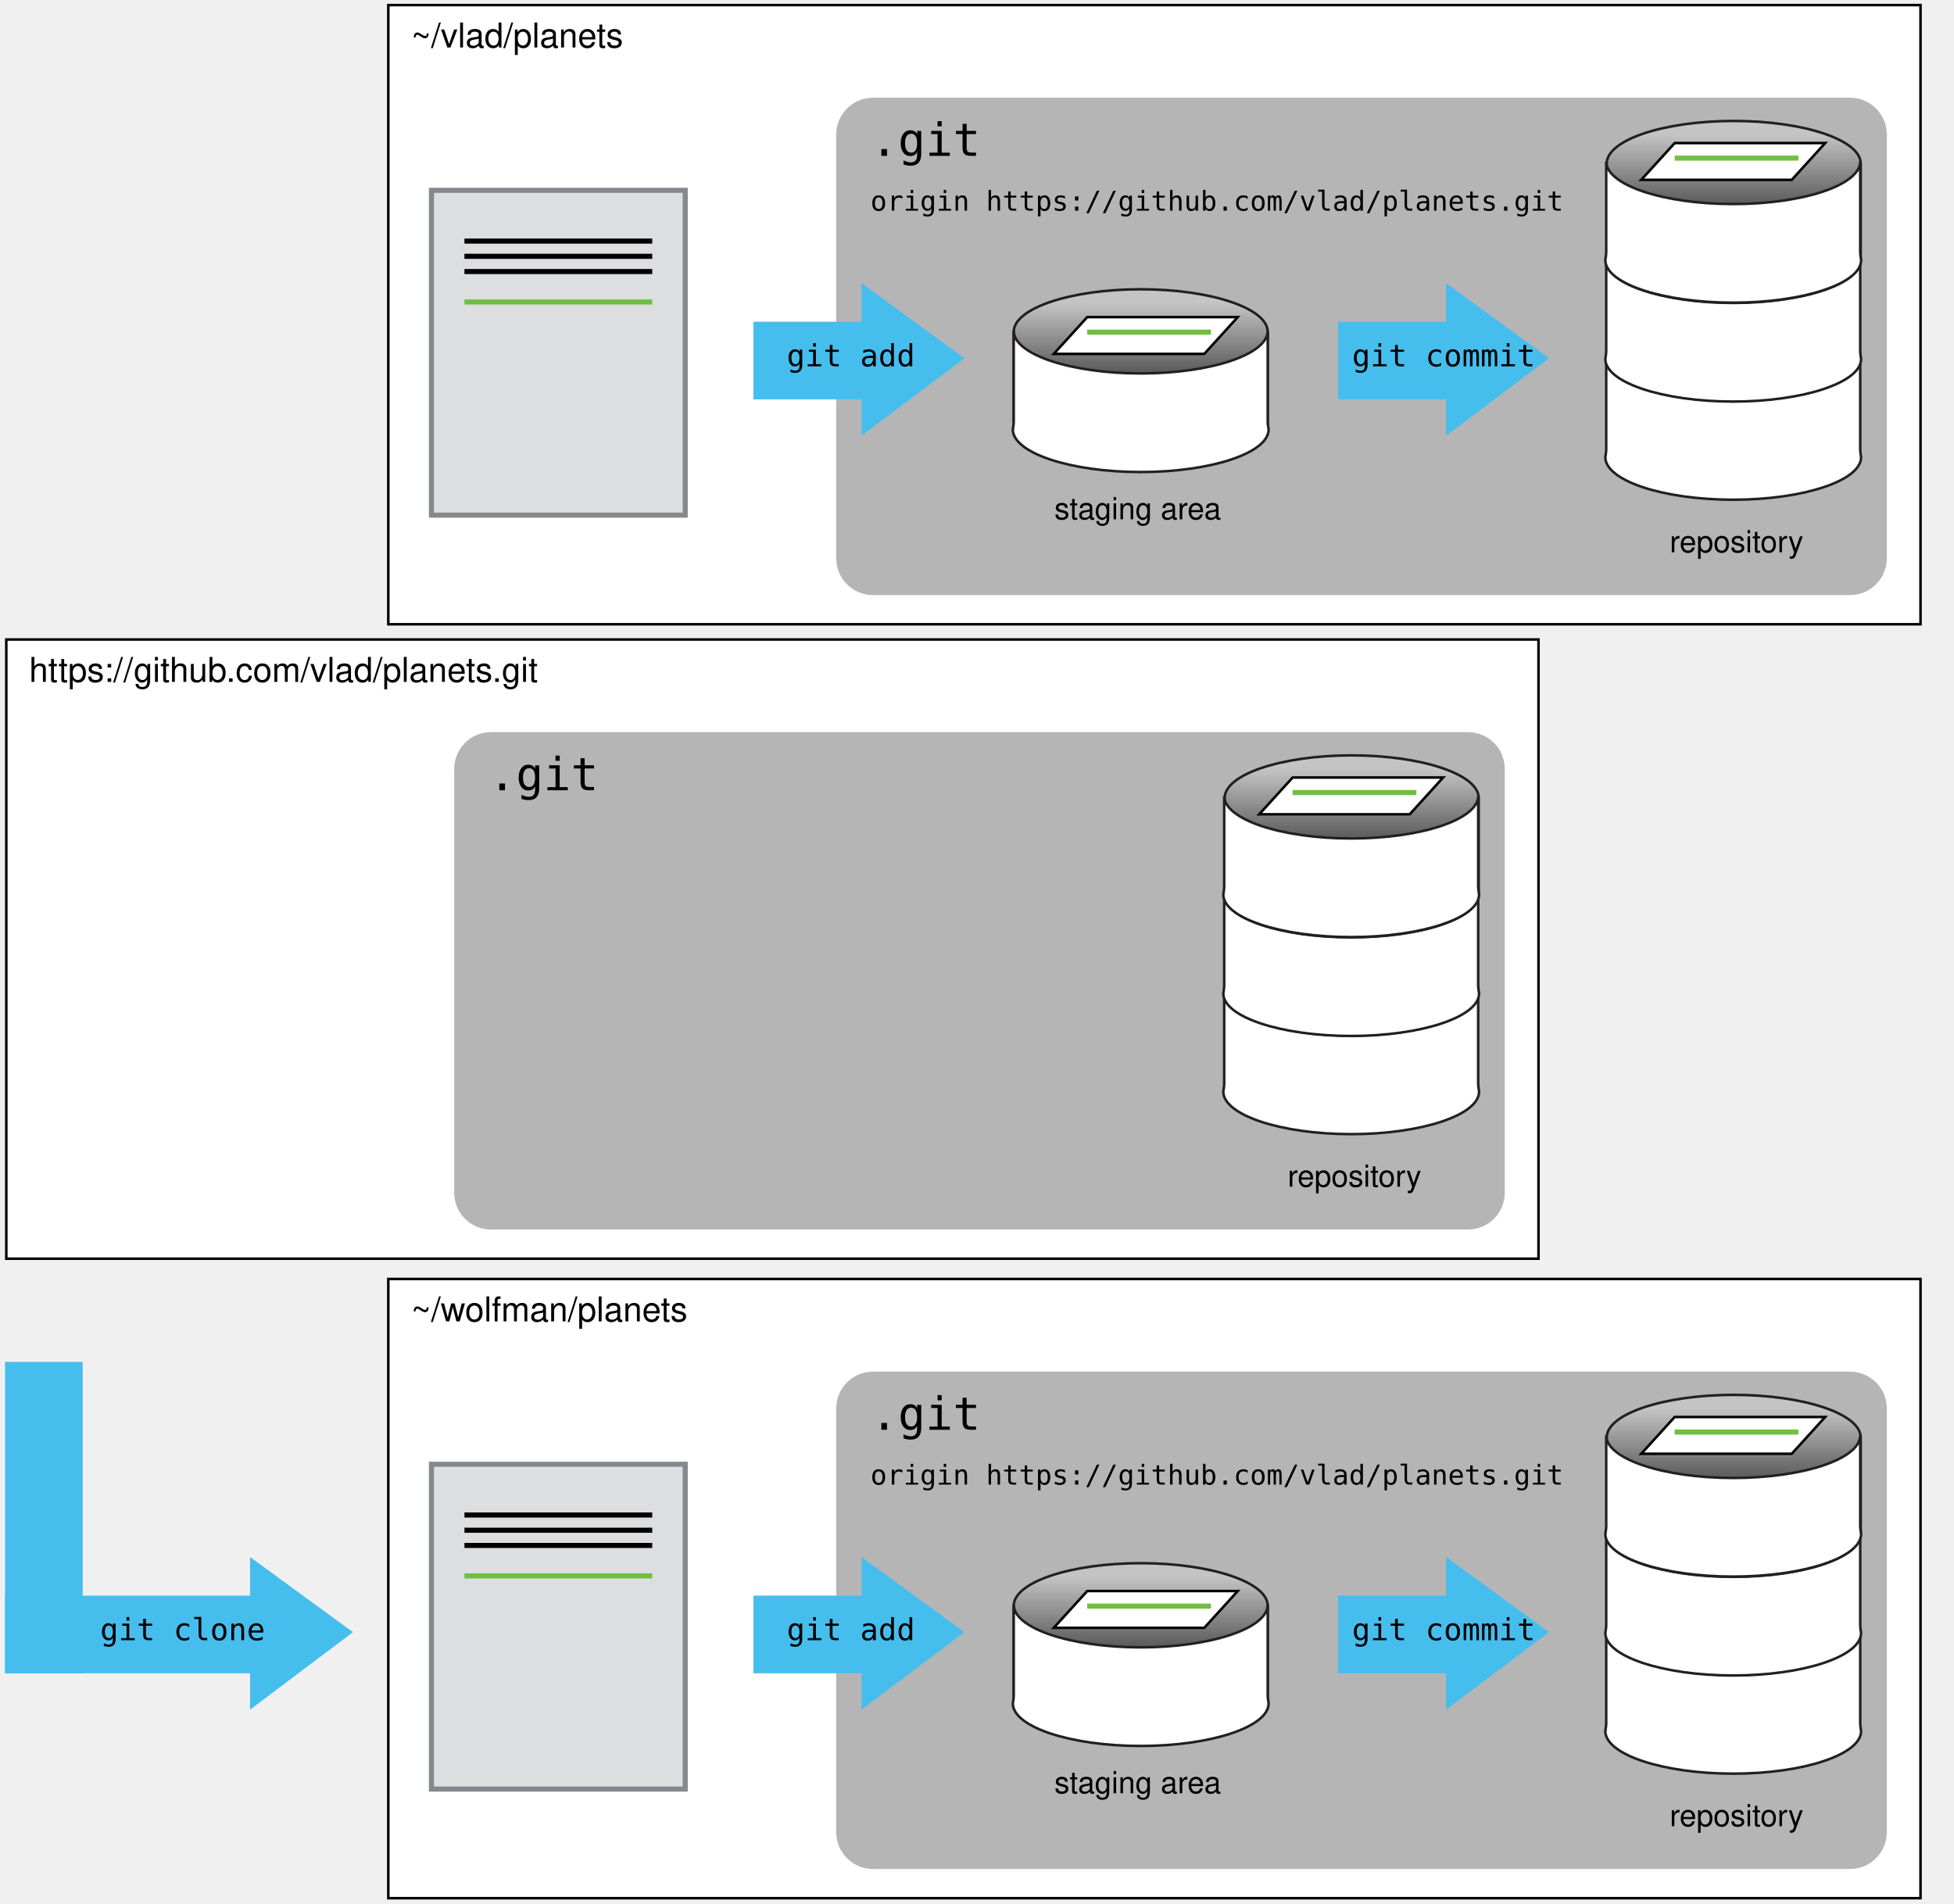
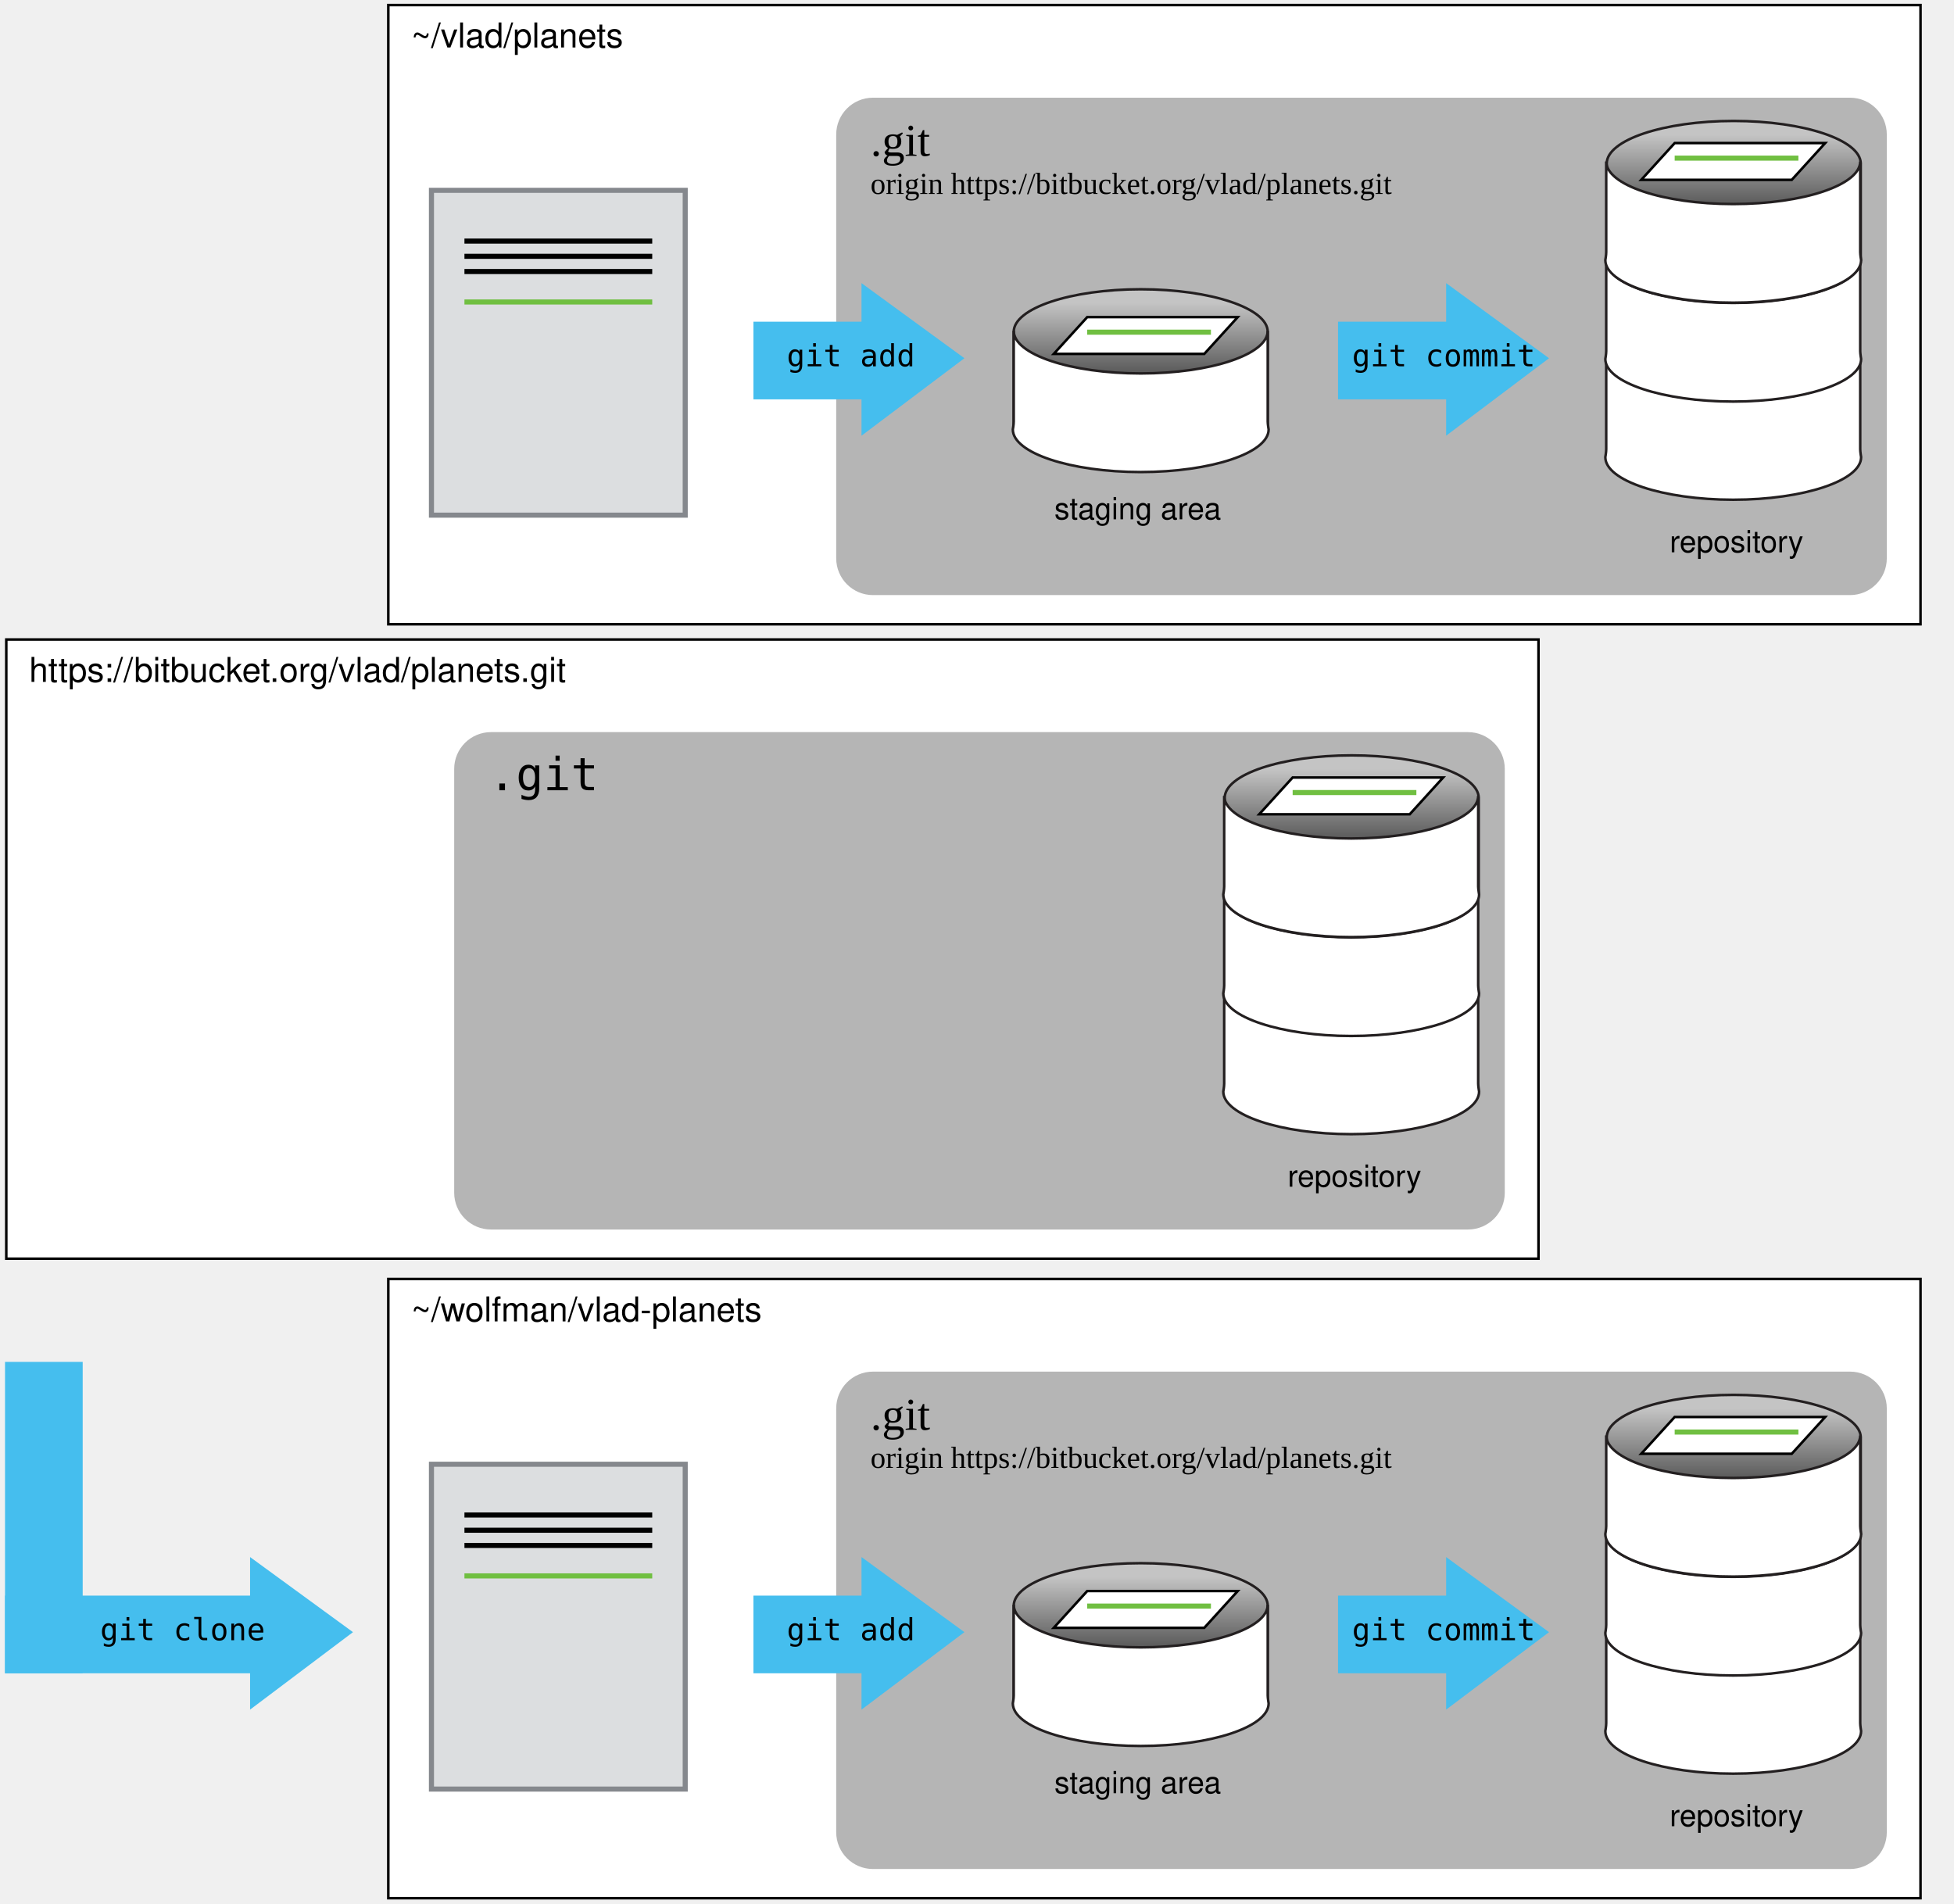
<svg xmlns="http://www.w3.org/2000/svg" xmlns:xlink="http://www.w3.org/1999/xlink" version="1.1" x="0px" y="0px" width="770" height="750" viewBox="0 0 770 750" enable-background="new 0 0 622 452" xml:space="preserve" id="svg4593">
  <defs id="defs4776">
    <linearGradient y2="363.473" x2="480.357" y1="334.872" x1="480.357" gradientUnits="userSpaceOnUse" id="SVGID_1_" gradientTransform="translate(279.4359,-47.97182)">
      <stop id="stop4613" style="stop-color:#C4C4C4" offset="0.098" />
      <stop id="stop4615" style="stop-color:#686868" offset="0.533" />
      <stop id="stop4617" style="stop-color:#000000" offset="1" />
    </linearGradient>
    <linearGradient xlink:href="#SVGID_3_" id="linearGradient5073" gradientUnits="userSpaceOnUse" x1="537.177" y1="57.66" x2="537.177" y2="112.913" />
    <linearGradient xlink:href="#SVGID_3_" id="linearGradient5457" gradientUnits="userSpaceOnUse" x1="537.177" y1="57.66" x2="537.177" y2="112.913" />
    <linearGradient xlink:href="#SVGID_2_" id="linearGradient10592" gradientUnits="userSpaceOnUse" x1="303.499" y1="123.986" x2="303.499" y2="179.235" />
    <linearGradient xlink:href="#SVGID_3_" id="linearGradient10594" gradientUnits="userSpaceOnUse" x1="537.177" y1="57.66" x2="537.177" y2="112.913" />
    <linearGradient xlink:href="#SVGID_2_" id="linearGradient10905" gradientUnits="userSpaceOnUse" x1="303.499" y1="123.986" x2="303.499" y2="179.235" />
+     <linearGradient xlink:href="#SVGID_2_" id="linearGradient3317" gradientUnits="userSpaceOnUse" x1="303.499" y1="123.986" x2="303.499" y2="179.235" />
+     <linearGradient xlink:href="#SVGID_3_" id="linearGradient3319" gradientUnits="userSpaceOnUse" x1="537.177" y1="57.66" x2="537.177" y2="112.913" />
  </defs>
  <text xml:space="preserve" style="font-style:normal;font-variant:normal;font-weight:normal;font-stretch:normal;font-size:12px;line-height:125%;font-family:Monospace;-inkscape-font-specification:Monospace;text-align:start;letter-spacing:0px;word-spacing:0px;writing-mode:lr-tb;text-anchor:start;fill:#000000;fill-opacity:1;stroke:none;stroke-width:1px;stroke-linecap:butt;stroke-linejoin:miter;stroke-opacity:1" x="720.692" y="35.841" id="text4930">
    <tspan id="tspan4932" x="720.692" y="35.841" />
  </text>
-   <g id="g10741" transform="translate(4.5000001e-7,-1)">
-     <g id="g10396">
-       <rect style="fill:#ffffff;stroke:#000000;stroke-miterlimit:10" id="rect4596" height="244" width="603.785" stroke-miterlimit="10" y="3" x="153.02" />
-       <g id="Layer_5" transform="translate(146.0202,-9)">
-         <g id="g4654">
-           <path stroke-miterlimit="10" d="m 598,63 c 0,-8.284 -6.716,-15 -15,-15 l -385,0 c -8.284,0 -15,6.716 -15,15 l 0,167 c 0,8.284 6.716,15 15,15 l 385,0 c 8.284,0 15,-6.716 15,-15 l 0,-167 z" id="path4656" style="fill:#b5b5b5;stroke:#ffffff;stroke-miterlimit:10" />
-           <rect x="197" y="59" width="425" height="70.269" id="rect4658" style="fill:none" />
-           <text transform="translate(197,71.4199)" id="text4660">
-             <tspan x="0" y="0" font-size="18" id="tspan4662" style="font-size:18px;font-family:Consolas">.git</tspan>
-             <tspan x="0" y="21.6" font-size="10.8" id="tspan4664" style="font-size:10.8px;font-family:Consolas">origin https://github.com/vlad/planets.git</tspan>
-           </text>
-         </g>
-         <rect x="16" y="19" width="195.585" height="24.449" id="rect4666" style="fill:none" />
-         <text transform="translate(16,28.707)" font-size="13.5" id="text4668" style="font-size:13.5px;font-family:Helvetica">~/vlad/planets</text>
-       </g>
-       <g id="Layer_1" transform="translate(146.0202,-9)">
-         <g id="g4721">
-           <rect x="24" y="85" width="100" height="128" id="rect4723" style="fill:#dcdee0" />
-           <rect x="24" y="85" width="100" height="128" id="rect4725" style="fill:none;stroke:#85888d;stroke-width:2" />
-           <line x1="37" y1="105" x2="111" y2="105" id="line4727" style="fill:none;stroke:#000000;stroke-width:2" />
-           <line x1="37" y1="111" x2="111" y2="111" id="line4729" style="fill:none;stroke:#000000;stroke-width:2" />
-           <line x1="37" y1="117" x2="111" y2="117" id="line4731" style="fill:none;stroke:#000000;stroke-width:2" />
-           <line x1="37" y1="129" x2="111" y2="129" id="line4733" style="fill:none;stroke:#70bf41;stroke-width:2" />
-         </g>
-       </g>
-       <rect style="fill:none" id="rect4742" height="14" width="52.743" y="137.069" x="310.02" />
-       <g id="g5114" transform="translate(146.0202,-9)">
-         <g id="g4736">
-           <rect x="150.871" y="136.768" width="45.956" height="30.604" id="rect4738" style="fill:#45beee" />
-           <polygon points="234.02,151.163 193.467,121.571 193.467,181.695 " id="polygon4740" style="fill:#45beee" />
-         </g>
-         <text y="154.35" x="164" font-size="12" id="text4744" style="font-size:12px;font-family:Consolas">git add</text>
-       </g>
-       <rect style="fill:none" id="rect4752" height="14" width="85.542" y="137.069" x="523" />
-       <g id="g5108" transform="translate(146.0202,-9)">
-         <g id="g4746">
-           <rect x="381.251" y="136.768" width="45.956" height="30.604" id="rect4748" style="fill:#45beee" />
-           <polygon points="464.399,151.163 423.847,121.571 423.847,181.695 " id="polygon4750" style="fill:#45beee" />
-         </g>
-         <text y="154.35" x="386.764" font-size="12" id="text4754" style="font-size:12px;font-family:Consolas">git commit</text>
-       </g>
-       <rect style="fill:none" id="rect4766" height="17" width="147" y="197" x="375.02" />
-       <g id="g5093" transform="translate(146.0202,-9)">
-         <g id="Layer_3">
-           <g id="g4671">
-             <linearGradient y2="179.235" x2="303.499" y1="123.986" x1="303.499" gradientUnits="userSpaceOnUse" id="SVGID_2_">
-               <stop id="stop4674" style="stop-color:#C4C4C4" offset="0.098" />
-               <stop id="stop4676" style="stop-color:#686868" offset="0.533" />
-               <stop id="stop4678" style="stop-color:#000000" offset="1" />
-             </linearGradient>
-             <path id="path4680" d="m 253.453,178.205 c 0,-9.264 22.404,-16.777 50.047,-16.777 27.643,0 50.045,7.514 50.045,16.777 l 0,1.029 c 0,0 0,-2.115 0,-3.117 0,-1.007 0,-35.745 0,-35.745 l 0,0.394 c 0,-9.27 -22.402,-16.78 -50.045,-16.78 -27.643,0 -50.047,7.51 -50.047,16.78 l 0,-0.394 c 0,0 0,34.519 0,35.733 0,1.205 0,3.129 0,3.129 l 0,-1.029 z" stroke-miterlimit="10" style="fill:url(#linearGradient10905);stroke:#231f20;stroke-miterlimit:10" />
-             <g id="g4682">
-               <path id="path4684" d="m 353.545,140.373 c 0,0 0,34.738 0,35.745 0,1.002 0.355,3.117 0.355,3.117 0,9.27 -22.758,16.779 -50.4,16.779 -27.642,0 -50.4,-7.51 -50.4,-16.779 0,0 0.354,-1.924 0.354,-3.129 0,-1.214 0,-35.733 0,-35.733 0,9.274 22.404,16.785 50.047,16.785 27.643,0 50.044,-7.511 50.044,-16.785 z" stroke-miterlimit="10" style="fill:#ffffff;stroke:#231f20;stroke-miterlimit:10" />
-             </g>
+   <rect style="fill:#ffffff;stroke:#000000;stroke-miterlimit:10" id="rect4596" height="244" width="603.785" stroke-miterlimit="10" y="2" x="153.02" />
+   <path stroke-miterlimit="10" d="m 744.02,53 c 0,-8.284 -6.716,-15 -15,-15 l -385,0 c -8.284,0 -15,6.716 -15,15 l 0,167 c 0,8.284 6.716,15 15,15 l 385,0 c 8.284,0 15,-6.716 15,-15 l 0,-167 z" id="path4656" style="fill:#b5b5b5;stroke:#ffffff;stroke-miterlimit:10" />
+   <rect x="343.02" y="49" width="425" height="70.269" id="rect4658" style="fill:none" />
+   <text id="text4660" x="343.02" y="61.42" style="line-height:125%">
+     <tspan id="tspan3408" x="343.02" y="61.42" style="font-size:18px">.git</tspan>
+     <tspan id="tspan3410" x="343.02" y="76.42">origin https://bitbucket.org/vlad/planets.git</tspan>
+   </text>
+   <rect style="fill:none" id="rect4666" height="24.449" width="195.585" y="9" x="162.02" />
+   <text style="font-size:13.5px;font-family:Helvetica" id="text4668" font-size="13.5" x="162.02" y="18.707">~/vlad/planets</text>
+   <g id="Layer_1" transform="translate(146.0202,-10)">
+     <g id="g4721">
+       <rect x="24" y="85" width="100" height="128" id="rect4723" style="fill:#dcdee0" />
+       <rect x="24" y="85" width="100" height="128" id="rect4725" style="fill:none;stroke:#85888d;stroke-width:2" />
+       <line x1="37" y1="105" x2="111" y2="105" id="line4727" style="fill:none;stroke:#000000;stroke-width:2" />
+       <line x1="37" y1="111" x2="111" y2="111" id="line4729" style="fill:none;stroke:#000000;stroke-width:2" />
+       <line x1="37" y1="117" x2="111" y2="117" id="line4731" style="fill:none;stroke:#000000;stroke-width:2" />
+       <line x1="37" y1="129" x2="111" y2="129" id="line4733" style="fill:none;stroke:#70bf41;stroke-width:2" />
+     </g>
+   </g>
+   <rect style="fill:none" id="rect4742" height="14" width="52.743" y="136.069" x="310.02" />
+   <g id="g5114" transform="translate(146.0202,-10)">
+     <g id="g4736">
+       <rect x="150.871" y="136.768" width="45.956" height="30.604" id="rect4738" style="fill:#45beee" />
+       <polygon points="193.467,121.571 193.467,181.695 234.02,151.163 " id="polygon4740" style="fill:#45beee" />
+     </g>
+     <text y="154.35" x="164" font-size="12" id="text4744" style="font-size:12px;font-family:Consolas">git add</text>
+   </g>
+   <rect style="fill:none" id="rect4752" height="14" width="85.542" y="136.069" x="523" />
+   <g id="g5108" transform="translate(146.0202,-10)">
+     <g id="g4746">
+       <rect x="381.251" y="136.768" width="45.956" height="30.604" id="rect4748" style="fill:#45beee" />
+       <polygon points="423.847,121.571 423.847,181.695 464.399,151.163 " id="polygon4750" style="fill:#45beee" />
+     </g>
+     <text y="154.35" x="386.764" font-size="12" id="text4754" style="font-size:12px;font-family:Consolas">git commit</text>
+   </g>
+   <rect style="fill:none" id="rect4766" height="17" width="147" y="196" x="375.02" />
+   <g id="g5093" transform="translate(146.0202,-10)">
+     <g id="Layer_3">
+       <g id="g4671">
+         <linearGradient y2="179.235" x2="303.499" y1="123.986" x1="303.499" gradientUnits="userSpaceOnUse" id="SVGID_2_">
+           <stop id="stop4674" style="stop-color:#C4C4C4" offset="0.098" />
+           <stop id="stop4676" style="stop-color:#686868" offset="0.533" />
+           <stop id="stop4678" style="stop-color:#000000" offset="1" />
+         </linearGradient>
+         <path id="path4680" d="m 253.453,178.205 c 0,-9.264 22.404,-16.777 50.047,-16.777 27.643,0 50.045,7.514 50.045,16.777 l 0,1.029 c 0,0 0,-2.115 0,-3.117 0,-1.007 0,-35.745 0,-35.745 l 0,0.394 c 0,-9.27 -22.402,-16.78 -50.045,-16.78 -27.643,0 -50.047,7.51 -50.047,16.78 l 0,-0.394 c 0,0 0,34.519 0,35.733 0,1.205 0,3.129 0,3.129 l 0,-1.029 z" stroke-miterlimit="10" style="fill:url(#linearGradient3317);stroke:#231f20;stroke-miterlimit:10" />
+         <g id="g4682">
+           <path id="path4684" d="m 353.545,140.373 c 0,0 0,34.738 0,35.745 0,1.002 0.355,3.117 0.355,3.117 0,9.27 -22.758,16.779 -50.4,16.779 -27.642,0 -50.4,-7.51 -50.4,-16.779 0,0 0.354,-1.924 0.354,-3.129 0,-1.214 0,-35.733 0,-35.733 0,9.274 22.404,16.785 50.047,16.785 27.643,0 50.044,-7.511 50.044,-16.785 z" stroke-miterlimit="10" style="fill:#ffffff;stroke:#231f20;stroke-miterlimit:10" />
+         </g>
+       </g>
+       <g id="g4686">
+         <polygon id="polygon4688" points="341.719,134.965 282.411,134.965 269.235,149.459 328.542,149.459 " stroke-miterlimit="10" style="fill:#ffffff;stroke:#000000;stroke-miterlimit:10" />
+         <line id="line4690" y2="140.894" x2="331.165" y1="140.894" x1="282.411" style="fill:none;stroke:#70bf41;stroke-width:2" />
+       </g>
+     </g>
+     <text y="214.628" x="269.477" font-size="12" id="text4768" style="font-size:12px;font-family:Helvetica">staging area</text>
+   </g>
+   <rect style="fill:none" id="rect4770" height="17" width="147" y="209" x="610.805" />
+   <g id="g5075" transform="translate(146.0202,-10)">
+     <g id="Layer_4">
+       <linearGradient y2="112.913" x2="537.177" y1="57.66" x1="537.177" gradientUnits="userSpaceOnUse" id="SVGID_3_">
+         <stop id="stop4694" style="stop-color:#C4C4C4" offset="0.098" />
+         <stop id="stop4696" style="stop-color:#686868" offset="0.533" />
+         <stop id="stop4698" style="stop-color:#000000" offset="1" />
+       </linearGradient>
+       <path id="path4700" d="m 487.13,111.882 c 0,-9.268 22.407,-16.781 50.047,-16.781 27.641,0 50.047,7.513 50.047,16.781 l 0,1.03 c 0,0 0,-2.118 0,-3.121 0,-1.003 0,-35.739 0,-35.739 l 0,0.388 c 0,-9.268 -22.406,-16.781 -50.047,-16.781 -27.64,0 -50.047,7.513 -50.047,16.781 l 0,-0.388 c 0,0 0,34.519 0,35.728 0,1.209 0,3.132 0,3.132 l 0,-1.03 z" stroke-miterlimit="10" style="fill:url(#linearGradient3319);stroke:#231f20;stroke-miterlimit:10" />
+       <g id="g4702">
+         <path id="path4704" d="m 587.021,151.283 c 0,0 0,34.738 0,35.74 0,1.002 0.354,3.121 0.354,3.121 0,9.268 -22.76,16.779 -50.4,16.779 -27.64,0 -50.399,-7.512 -50.399,-16.779 0,0 0.353,-1.924 0.353,-3.133 0,-1.209 0,-35.729 0,-35.729 0,9.268 22.407,16.781 50.047,16.781 27.638,0.001 50.045,-7.512 50.045,-16.78 z" stroke-miterlimit="10" style="fill:#ffffff;stroke:#231f20;stroke-miterlimit:10" />
+       </g>
+       <g id="g4706">
+         <path id="path4708" d="m 587.021,112.601 c 0,0 0,34.736 0,35.739 0,1.002 0.354,3.121 0.354,3.121 0,9.268 -22.76,16.779 -50.4,16.779 -27.64,0 -50.399,-7.512 -50.399,-16.779 0,0 0.353,-1.923 0.353,-3.132 0,-1.209 0,-35.728 0,-35.728 0,9.268 22.407,16.78 50.047,16.78 27.638,0 50.045,-7.512 50.045,-16.78 z" stroke-miterlimit="10" style="fill:#ffffff;stroke:#231f20;stroke-miterlimit:10" />
+       </g>
+       <g id="g4710">
+         <path id="path4712" d="m 587.021,73.628 c 0,0 0,34.737 0,35.739 0,1.002 0.354,3.12 0.354,3.12 0,9.269 -22.76,16.781 -50.4,16.781 -27.64,0 -50.399,-7.513 -50.399,-16.781 0,0 0.353,-1.922 0.353,-3.131 0,-1.209 0,-35.728 0,-35.728 0,9.268 22.407,16.78 50.047,16.78 27.638,0.001 50.045,-7.512 50.045,-16.78 z" stroke-miterlimit="10" style="fill:#ffffff;stroke:#231f20;stroke-miterlimit:10" />
+       </g>
+       <g id="g4714">
+         <polygon id="polygon4716" points="573.216,66.381 513.908,66.381 500.732,80.875 560.039,80.875 " stroke-miterlimit="10" style="fill:#ffffff;stroke:#000000;stroke-miterlimit:10" />
+         <line id="line4718" y2="72.311" x2="562.662" y1="72.311" x1="513.908" style="fill:none;stroke:#70bf41;stroke-width:2" />
+       </g>
+     </g>
+     <text y="227.628" x="511.941" font-size="12" id="text4772" style="font-size:12px;font-family:Helvetica">repository</text>
+   </g>
+   <rect x="610.805" y="209" width="147" height="17" id="rect4977" style="fill:none" />
+   <g id="g5196" transform="translate(-4.52023,-10)">
+     <rect style="fill:#ffffff;stroke:#000000;stroke-miterlimit:10" id="rect4811" height="244" width="603.785" stroke-miterlimit="10" y="262" x="7" />
+     <path style="fill:#b5b5b5;stroke:#ffffff;stroke-miterlimit:10" stroke-miterlimit="10" d="m 598,313 c 0,-8.284 -6.716,-15 -15,-15 l -385,0 c -8.284,0 -15,6.716 -15,15 l 0,167 c 0,8.284 6.716,15 15,15 l 385,0 c 8.284,0 15,-6.716 15,-15 l 0,-167 z" id="path4817" />
+     <rect style="fill:none" x="197" y="309" width="425" height="70.269" id="rect4819" />
+     <text y="321.42" x="197" id="text4821">
+       <tspan style="font-size:18px;font-family:Consolas" x="197" y="321.42" font-size="18" id="tspan4823">.git</tspan>
+       <tspan style="font-size:10.8px;font-family:Consolas" x="197" y="343.02" font-size="10.8" id="tspan4825" />
+     </text>
+     <rect id="rect4827" height="24.449" width="195.585" y="269" x="16" style="fill:none" />
+     <text y="278.707" x="16" id="text4829" font-size="13.5" style="font-size:13.5px;font-family:Helvetica">https://bitbucket.org/vlad/planets.git</text>
+     <g transform="translate(0,250)" id="g5055">
+       <g id="g5023">
+         <linearGradient y2="112.913" x2="537.177" y1="57.66" x1="537.177" gradientUnits="userSpaceOnUse" id="linearGradient5025">
+           <stop id="stop5027" style="stop-color:#C4C4C4" offset="0.098" />
+           <stop id="stop5029" style="stop-color:#686868" offset="0.533" />
+           <stop id="stop5031" style="stop-color:#000000" offset="1" />
+         </linearGradient>
+         <path style="fill:url(#linearGradient5073);stroke:#231f20;stroke-miterlimit:10" id="path5033" d="m 487.13,111.882 c 0,-9.268 22.407,-16.781 50.047,-16.781 27.641,0 50.047,7.513 50.047,16.781 l 0,1.03 c 0,0 0,-2.118 0,-3.121 0,-1.003 0,-35.739 0,-35.739 l 0,0.388 c 0,-9.268 -22.406,-16.781 -50.047,-16.781 -27.64,0 -50.047,7.513 -50.047,16.781 l 0,-0.388 c 0,0 0,34.519 0,35.728 0,1.209 0,3.132 0,3.132 l 0,-1.03 z" stroke-miterlimit="10" />
+         <g id="g5035">
+           <path style="fill:#ffffff;stroke:#231f20;stroke-miterlimit:10" id="path5037" d="m 587.021,151.283 c 0,0 0,34.738 0,35.74 0,1.002 0.354,3.121 0.354,3.121 0,9.268 -22.76,16.779 -50.4,16.779 -27.64,0 -50.399,-7.512 -50.399,-16.779 0,0 0.353,-1.924 0.353,-3.133 0,-1.209 0,-35.729 0,-35.729 0,9.268 22.407,16.781 50.047,16.781 27.638,0.001 50.045,-7.512 50.045,-16.78 z" stroke-miterlimit="10" />
+         </g>
+         <g id="g5039">
+           <path style="fill:#ffffff;stroke:#231f20;stroke-miterlimit:10" id="path5041" d="m 587.021,112.601 c 0,0 0,34.736 0,35.739 0,1.002 0.354,3.121 0.354,3.121 0,9.268 -22.76,16.779 -50.4,16.779 -27.64,0 -50.399,-7.512 -50.399,-16.779 0,0 0.353,-1.923 0.353,-3.132 0,-1.209 0,-35.728 0,-35.728 0,9.268 22.407,16.78 50.047,16.78 27.638,0 50.045,-7.512 50.045,-16.78 z" stroke-miterlimit="10" />
+         </g>
+         <g id="g5043">
+           <path style="fill:#ffffff;stroke:#231f20;stroke-miterlimit:10" id="path5045" d="m 587.021,73.628 c 0,0 0,34.737 0,35.739 0,1.002 0.354,3.12 0.354,3.12 0,9.269 -22.76,16.781 -50.4,16.781 -27.64,0 -50.399,-7.513 -50.399,-16.781 0,0 0.353,-1.922 0.353,-3.131 0,-1.209 0,-35.728 0,-35.728 0,9.268 22.407,16.78 50.047,16.78 27.638,0.001 50.045,-7.512 50.045,-16.78 z" stroke-miterlimit="10" />
+         </g>
+         <g id="g5047">
+           <polygon style="fill:#ffffff;stroke:#000000;stroke-miterlimit:10" id="polygon5049" points="560.039,80.875 573.216,66.381 513.908,66.381 500.732,80.875 " stroke-miterlimit="10" />
+           <line style="fill:none;stroke:#70bf41;stroke-width:2" id="line5051" y2="72.311" x2="562.662" y1="72.311" x1="513.908" />
+         </g>
+       </g>
+       <text y="227.628" x="511.941" font-size="12" id="text5053" style="font-size:12px;font-family:Helvetica">repository</text>
+     </g>
+     <rect x="200.719" y="272.824" transform="matrix(0.9804651,0.196693,-0.196693,0.9804651,0,0)" width="165.548" height="14" id="rect4762" style="fill:none" />
+   </g>
+   <g id="g10670" transform="translate(4.5000001e-7,-1)">
+     <g id="g10664">
+       <rect transform="matrix(0,1,-1,0,0,0)" x="537.661" y="-32.584" width="122.711" height="30.604" id="rect5294" style="fill:#45beee" />
+       <rect style="fill:#45beee" id="rect5124" height="30.604" width="99.924" y="629.768" x="1.98" />
+       <polygon style="fill:#45beee" id="polygon5126" points="423.847,181.695 464.399,151.163 423.847,121.571 " transform="translate(-325.3029,493)" />
+       <text y="647.35" x="39.461" font-size="12" id="text5128" style="font-size:12px;font-family:Consolas">git clone</text>
+     </g>
+     <rect style="fill:#ffffff;stroke:#000000;stroke-miterlimit:10" id="rect10464" height="244" width="603.785" stroke-miterlimit="10" y="505" x="153.02" />
+     <g id="g10466" transform="translate(146.0202,493)">
+       <g id="g10468">
+         <path stroke-miterlimit="10" d="m 598,63 c 0,-8.284 -6.716,-15 -15,-15 l -385,0 c -8.284,0 -15,6.716 -15,15 l 0,167 c 0,8.284 6.716,15 15,15 l 385,0 c 8.284,0 15,-6.716 15,-15 l 0,-167 z" id="path10470" style="fill:#b5b5b5;stroke:#ffffff;stroke-miterlimit:10" />
+         <rect x="197" y="59" width="425" height="70.269" id="rect10472" style="fill:none" />
+         <text transform="translate(197,71.4199)" id="text10474" style="line-height:125%">
+           <tspan id="tspan3404" x="0" y="0" style="font-size:18px">.git</tspan>
+           <tspan id="tspan3406" x="0" y="15">origin https://bitbucket.org/vlad/planets.git</tspan>
+         </text>
+       </g>
+       <rect x="16" y="19" width="195.585" height="24.449" id="rect10480" style="fill:none" />
+       <text transform="translate(16,28.707)" font-size="13.5" id="text10482" style="font-size:13.5px;font-family:Helvetica">~/wolfman/vlad-planets</text>
+     </g>
+     <g id="g10484" transform="translate(146.0202,493)">
+       <g id="g10486">
+         <rect x="24" y="85" width="100" height="128" id="rect10488" style="fill:#dcdee0" />
+         <rect x="24" y="85" width="100" height="128" id="rect10490" style="fill:none;stroke:#85888d;stroke-width:2" />
+         <line x1="37" y1="105" x2="111" y2="105" id="line10492" style="fill:none;stroke:#000000;stroke-width:2" />
+         <line x1="37" y1="111" x2="111" y2="111" id="line10494" style="fill:none;stroke:#000000;stroke-width:2" />
+         <line x1="37" y1="117" x2="111" y2="117" id="line10496" style="fill:none;stroke:#000000;stroke-width:2" />
+         <line x1="37" y1="129" x2="111" y2="129" id="line10498" style="fill:none;stroke:#70bf41;stroke-width:2" />
+       </g>
+     </g>
+     <rect style="fill:none" id="rect10500" height="14" width="52.743" y="639.069" x="310.02" />
+     <g id="g10502" transform="translate(146.0202,493)">
+       <g id="g10504">
+         <rect x="150.871" y="136.768" width="45.956" height="30.604" id="rect10506" style="fill:#45beee" />
+         <polygon points="234.02,151.163 193.467,121.571 193.467,181.695 " id="polygon10508" style="fill:#45beee" />
+       </g>
+       <text y="154.35" x="164" font-size="12" id="text10510" style="font-size:12px;font-family:Consolas">git add</text>
+     </g>
+     <rect style="fill:none" id="rect10512" height="14" width="85.542" y="639.069" x="523" />
+     <g id="g10514" transform="translate(146.0202,493)">
+       <g id="g10516">
+         <rect x="381.251" y="136.768" width="45.956" height="30.604" id="rect10518" style="fill:#45beee" />
+         <polygon points="464.399,151.163 423.847,121.571 423.847,181.695 " id="polygon10520" style="fill:#45beee" />
+       </g>
+       <text y="154.35" x="386.764" font-size="12" id="text10522" style="font-size:12px;font-family:Consolas">git commit</text>
+     </g>
+     <rect style="fill:none" id="rect10524" height="17" width="147" y="699" x="375.02" />
+     <g id="g10526" transform="translate(146.0202,493)">
+       <g id="g10528">
+         <g id="g10530">
+           <linearGradient y2="179.235" x2="303.499" y1="123.986" x1="303.499" gradientUnits="userSpaceOnUse" id="linearGradient10532">
+             <stop id="stop10534" style="stop-color:#C4C4C4" offset="0.098" />
+             <stop id="stop10536" style="stop-color:#686868" offset="0.533" />
+             <stop id="stop10538" style="stop-color:#000000" offset="1" />
+           </linearGradient>
+           <path id="path10540" d="m 253.453,178.205 c 0,-9.264 22.404,-16.777 50.047,-16.777 27.643,0 50.045,7.514 50.045,16.777 l 0,1.029 c 0,0 0,-2.115 0,-3.117 0,-1.007 0,-35.745 0,-35.745 l 0,0.394 c 0,-9.27 -22.402,-16.78 -50.045,-16.78 -27.643,0 -50.047,7.51 -50.047,16.78 l 0,-0.394 c 0,0 0,34.519 0,35.733 0,1.205 0,3.129 0,3.129 l 0,-1.029 z" stroke-miterlimit="10" style="fill:url(#linearGradient10592);stroke:#231f20;stroke-miterlimit:10" />
+           <g id="g10542">
+             <path id="path10544" d="m 353.545,140.373 c 0,0 0,34.738 0,35.745 0,1.002 0.355,3.117 0.355,3.117 0,9.27 -22.758,16.779 -50.4,16.779 -27.642,0 -50.4,-7.51 -50.4,-16.779 0,0 0.354,-1.924 0.354,-3.129 0,-1.214 0,-35.733 0,-35.733 0,9.274 22.404,16.785 50.047,16.785 27.643,0 50.044,-7.511 50.044,-16.785 z" stroke-miterlimit="10" style="fill:#ffffff;stroke:#231f20;stroke-miterlimit:10" />
          </g>
-           <g id="g4686">
-             <polygon id="polygon4688" points="341.719,134.965 282.411,134.965 269.235,149.459 328.542,149.459 " stroke-miterlimit="10" style="fill:#ffffff;stroke:#000000;stroke-miterlimit:10" />
-             <line id="line4690" y2="140.894" x2="331.165" y1="140.894" x1="282.411" style="fill:none;stroke:#70bf41;stroke-width:2" />
-           </g>
-         </g>
-         <text y="214.628" x="269.477" font-size="12" id="text4768" style="font-size:12px;font-family:Helvetica">staging area</text>
-       </g>
-       <rect style="fill:none" id="rect4770" height="17" width="147" y="210" x="610.805" />
-       <g id="g5075" transform="translate(146.0202,-9)">
-         <g id="Layer_4">
-           <linearGradient y2="112.913" x2="537.177" y1="57.66" x1="537.177" gradientUnits="userSpaceOnUse" id="SVGID_3_">
-             <stop id="stop4694" style="stop-color:#C4C4C4" offset="0.098" />
-             <stop id="stop4696" style="stop-color:#686868" offset="0.533" />
-             <stop id="stop4698" style="stop-color:#000000" offset="1" />
-           </linearGradient>
-           <path id="path4700" d="m 487.13,111.882 c 0,-9.268 22.407,-16.781 50.047,-16.781 27.641,0 50.047,7.513 50.047,16.781 l 0,1.03 c 0,0 0,-2.118 0,-3.121 0,-1.003 0,-35.739 0,-35.739 l 0,0.388 c 0,-9.268 -22.406,-16.781 -50.047,-16.781 -27.64,0 -50.047,7.513 -50.047,16.781 l 0,-0.388 c 0,0 0,34.519 0,35.728 0,1.209 0,3.132 0,3.132 l 0,-1.03 z" stroke-miterlimit="10" style="fill:url(#linearGradient5457);stroke:#231f20;stroke-miterlimit:10" />
-           <g id="g4702">
-             <path id="path4704" d="m 587.021,151.283 c 0,0 0,34.738 0,35.74 0,1.002 0.354,3.121 0.354,3.121 0,9.268 -22.76,16.779 -50.4,16.779 -27.64,0 -50.399,-7.512 -50.399,-16.779 0,0 0.353,-1.924 0.353,-3.133 0,-1.209 0,-35.729 0,-35.729 0,9.268 22.407,16.781 50.047,16.781 27.638,0.001 50.045,-7.512 50.045,-16.78 z" stroke-miterlimit="10" style="fill:#ffffff;stroke:#231f20;stroke-miterlimit:10" />
-           </g>
-           <g id="g4706">
-             <path id="path4708" d="m 587.021,112.601 c 0,0 0,34.736 0,35.739 0,1.002 0.354,3.121 0.354,3.121 0,9.268 -22.76,16.779 -50.4,16.779 -27.64,0 -50.399,-7.512 -50.399,-16.779 0,0 0.353,-1.923 0.353,-3.132 0,-1.209 0,-35.728 0,-35.728 0,9.268 22.407,16.78 50.047,16.78 27.638,0 50.045,-7.512 50.045,-16.78 z" stroke-miterlimit="10" style="fill:#ffffff;stroke:#231f20;stroke-miterlimit:10" />
-           </g>
-           <g id="g4710">
-             <path id="path4712" d="m 587.021,73.628 c 0,0 0,34.737 0,35.739 0,1.002 0.354,3.12 0.354,3.12 0,9.269 -22.76,16.781 -50.4,16.781 -27.64,0 -50.399,-7.513 -50.399,-16.781 0,0 0.353,-1.922 0.353,-3.131 0,-1.209 0,-35.728 0,-35.728 0,9.268 22.407,16.78 50.047,16.78 27.638,0.001 50.045,-7.512 50.045,-16.78 z" stroke-miterlimit="10" style="fill:#ffffff;stroke:#231f20;stroke-miterlimit:10" />
-           </g>
-           <g id="g4714">
-             <polygon id="polygon4716" points="573.216,66.381 513.908,66.381 500.732,80.875 560.039,80.875 " stroke-miterlimit="10" style="fill:#ffffff;stroke:#000000;stroke-miterlimit:10" />
-             <line id="line4718" y2="72.311" x2="562.662" y1="72.311" x1="513.908" style="fill:none;stroke:#70bf41;stroke-width:2" />
-           </g>
-         </g>
-         <text y="227.628" x="511.941" font-size="12" id="text4772" style="font-size:12px;font-family:Helvetica">repository</text>
-       </g>
-       <rect x="610.805" y="210" width="147" height="17" id="rect4977" style="fill:none" />
-     </g>
-     <g transform="translate(-4.520231,-9)" id="g5196">
-       <rect x="7" y="262" stroke-miterlimit="10" width="603.785" height="244" id="rect4811" style="fill:#ffffff;stroke:#000000;stroke-miterlimit:10" />
-       <path id="path4817" d="m 598,313 c 0,-8.284 -6.716,-15 -15,-15 l -385,0 c -8.284,0 -15,6.716 -15,15 l 0,167 c 0,8.284 6.716,15 15,15 l 385,0 c 8.284,0 15,-6.716 15,-15 l 0,-167 z" stroke-miterlimit="10" style="fill:#b5b5b5;stroke:#ffffff;stroke-miterlimit:10" />
-       <rect id="rect4819" height="70.269" width="425" y="309" x="197" style="fill:none" />
-       <text id="text4821" x="197" y="321.42">
-         <tspan id="tspan4823" font-size="18" y="321.42" x="197" style="font-size:18px;font-family:Consolas">.git</tspan>
-         <tspan id="tspan4825" font-size="10.8" y="343.02" x="197" style="font-size:10.8px;font-family:Consolas" />
-       </text>
-       <rect style="fill:none" x="16" y="269" width="195.585" height="24.449" id="rect4827" />
-       <text style="font-size:13.5px;font-family:Helvetica" font-size="13.5" id="text4829" x="16" y="278.707">https://github.com/vlad/planets.git</text>
-       <g id="g5055" transform="translate(0,250)">
-         <g id="g5023">
-           <linearGradient id="linearGradient5025" gradientUnits="userSpaceOnUse" x1="537.177" y1="57.66" x2="537.177" y2="112.913">
-             <stop offset="0.098" style="stop-color:#C4C4C4" id="stop5027" />
-             <stop offset="0.533" style="stop-color:#686868" id="stop5029" />
-             <stop offset="1" style="stop-color:#000000" id="stop5031" />
-           </linearGradient>
-           <path stroke-miterlimit="10" d="m 487.13,111.882 c 0,-9.268 22.407,-16.781 50.047,-16.781 27.641,0 50.047,7.513 50.047,16.781 l 0,1.03 c 0,0 0,-2.118 0,-3.121 0,-1.003 0,-35.739 0,-35.739 l 0,0.388 c 0,-9.268 -22.406,-16.781 -50.047,-16.781 -27.64,0 -50.047,7.513 -50.047,16.781 l 0,-0.388 c 0,0 0,34.519 0,35.728 0,1.209 0,3.132 0,3.132 l 0,-1.03 z" id="path5033" style="fill:url(#linearGradient5073);stroke:#231f20;stroke-miterlimit:10" />
-           <g id="g5035">
-             <path stroke-miterlimit="10" d="m 587.021,151.283 c 0,0 0,34.738 0,35.74 0,1.002 0.354,3.121 0.354,3.121 0,9.268 -22.76,16.779 -50.4,16.779 -27.64,0 -50.399,-7.512 -50.399,-16.779 0,0 0.353,-1.924 0.353,-3.133 0,-1.209 0,-35.729 0,-35.729 0,9.268 22.407,16.781 50.047,16.781 27.638,0.001 50.045,-7.512 50.045,-16.78 z" id="path5037" style="fill:#ffffff;stroke:#231f20;stroke-miterlimit:10" />
-           </g>
-           <g id="g5039">
-             <path stroke-miterlimit="10" d="m 587.021,112.601 c 0,0 0,34.736 0,35.739 0,1.002 0.354,3.121 0.354,3.121 0,9.268 -22.76,16.779 -50.4,16.779 -27.64,0 -50.399,-7.512 -50.399,-16.779 0,0 0.353,-1.923 0.353,-3.132 0,-1.209 0,-35.728 0,-35.728 0,9.268 22.407,16.78 50.047,16.78 27.638,0 50.045,-7.512 50.045,-16.78 z" id="path5041" style="fill:#ffffff;stroke:#231f20;stroke-miterlimit:10" />
-           </g>
-           <g id="g5043">
-             <path stroke-miterlimit="10" d="m 587.021,73.628 c 0,0 0,34.737 0,35.739 0,1.002 0.354,3.12 0.354,3.12 0,9.269 -22.76,16.781 -50.4,16.781 -27.64,0 -50.399,-7.513 -50.399,-16.781 0,0 0.353,-1.922 0.353,-3.131 0,-1.209 0,-35.728 0,-35.728 0,9.268 22.407,16.78 50.047,16.78 27.638,0.001 50.045,-7.512 50.045,-16.78 z" id="path5045" style="fill:#ffffff;stroke:#231f20;stroke-miterlimit:10" />
-           </g>
-           <g id="g5047">
-             <polygon stroke-miterlimit="10" points="513.908,66.381 500.732,80.875 560.039,80.875 573.216,66.381 " id="polygon5049" style="fill:#ffffff;stroke:#000000;stroke-miterlimit:10" />
-             <line x1="513.908" y1="72.311" x2="562.662" y2="72.311" id="line5051" style="fill:none;stroke:#70bf41;stroke-width:2" />
-           </g>
-         </g>
-         <text style="font-size:12px;font-family:Helvetica" id="text5053" font-size="12" x="511.941" y="227.628">repository</text>
-       </g>
-       <rect style="fill:none" id="rect4762" height="14" width="165.548" transform="matrix(0.9804651,0.196693,-0.196693,0.9804651,0,0)" y="272.824" x="200.719" />
-     </g>
-     <g id="g10670">
-       <g id="g10664">
-         <rect style="fill:#45beee" id="rect5294" height="30.604" width="122.711" y="-32.584" x="537.661" transform="matrix(0,1,-1,0,0,0)" />
-         <rect x="1.98" y="629.768" width="99.924" height="30.604" id="rect5124" style="fill:#45beee" />
-         <polygon transform="translate(-325.3029,493)" points="464.399,151.163 423.847,121.571 423.847,181.695 " id="polygon5126" style="fill:#45beee" />
-         <text style="font-size:12px;font-family:Consolas" id="text5128" font-size="12" x="39.461" y="647.35">git clone</text>
-       </g>
-       <rect x="153.02" y="505" stroke-miterlimit="10" width="603.785" height="244" id="rect10464" style="fill:#ffffff;stroke:#000000;stroke-miterlimit:10" />
-       <g transform="translate(146.0202,493)" id="g10466">
-         <g id="g10468">
-           <path style="fill:#b5b5b5;stroke:#ffffff;stroke-miterlimit:10" id="path10470" d="m 598,63 c 0,-8.284 -6.716,-15 -15,-15 l -385,0 c -8.284,0 -15,6.716 -15,15 l 0,167 c 0,8.284 6.716,15 15,15 l 385,0 c 8.284,0 15,-6.716 15,-15 l 0,-167 z" stroke-miterlimit="10" />
-           <rect style="fill:none" id="rect10472" height="70.269" width="425" y="59" x="197" />
-           <text id="text10474" transform="translate(197,71.4199)">
-             <tspan style="font-size:18px;font-family:Consolas" id="tspan10476" font-size="18" y="0" x="0">.git</tspan>
-             <tspan style="font-size:10.8px;font-family:Consolas" id="tspan10478" font-size="10.8" y="21.6" x="0">origin https://github.com/vlad/planets.git</tspan>
-           </text>
-         </g>
-         <rect style="fill:none" id="rect10480" height="24.449" width="195.585" y="19" x="16" />
-         <text style="font-size:13.5px;font-family:Helvetica" id="text10482" font-size="13.5" transform="translate(16,28.707)">~/wolfman/planets</text>
-       </g>
-       <g transform="translate(146.0202,493)" id="g10484">
-         <g id="g10486">
-           <rect style="fill:#dcdee0" id="rect10488" height="128" width="100" y="85" x="24" />
-           <rect style="fill:none;stroke:#85888d;stroke-width:2" id="rect10490" height="128" width="100" y="85" x="24" />
-           <line style="fill:none;stroke:#000000;stroke-width:2" id="line10492" y2="105" x2="111" y1="105" x1="37" />
-           <line style="fill:none;stroke:#000000;stroke-width:2" id="line10494" y2="111" x2="111" y1="111" x1="37" />
-           <line style="fill:none;stroke:#000000;stroke-width:2" id="line10496" y2="117" x2="111" y1="117" x1="37" />
-           <line style="fill:none;stroke:#70bf41;stroke-width:2" id="line10498" y2="129" x2="111" y1="129" x1="37" />
-         </g>
-       </g>
-       <rect x="310.02" y="639.069" width="52.743" height="14" id="rect10500" style="fill:none" />
-       <g transform="translate(146.0202,493)" id="g10502">
-         <g id="g10504">
-           <rect style="fill:#45beee" id="rect10506" height="30.604" width="45.956" y="136.768" x="150.871" />
-           <polygon style="fill:#45beee" id="polygon10508" points="193.467,121.571 193.467,181.695 234.02,151.163 " />
-         </g>
-         <text style="font-size:12px;font-family:Consolas" id="text10510" font-size="12" x="164" y="154.35">git add</text>
-       </g>
-       <rect x="523" y="639.069" width="85.542" height="14" id="rect10512" style="fill:none" />
-       <g transform="translate(146.0202,493)" id="g10514">
-         <g id="g10516">
-           <rect style="fill:#45beee" id="rect10518" height="30.604" width="45.956" y="136.768" x="381.251" />
-           <polygon style="fill:#45beee" id="polygon10520" points="423.847,121.571 423.847,181.695 464.399,151.163 " />
-         </g>
-         <text style="font-size:12px;font-family:Consolas" id="text10522" font-size="12" x="386.764" y="154.35">git commit</text>
-       </g>
-       <rect x="375.02" y="699" width="147" height="17" id="rect10524" style="fill:none" />
-       <g transform="translate(146.0202,493)" id="g10526">
-         <g id="g10528">
-           <g id="g10530">
-             <linearGradient id="linearGradient10532" gradientUnits="userSpaceOnUse" x1="303.499" y1="123.986" x2="303.499" y2="179.235">
-               <stop offset="0.098" style="stop-color:#C4C4C4" id="stop10534" />
-               <stop offset="0.533" style="stop-color:#686868" id="stop10536" />
-               <stop offset="1" style="stop-color:#000000" id="stop10538" />
-             </linearGradient>
-             <path style="fill:url(#linearGradient10592);stroke:#231f20;stroke-miterlimit:10" stroke-miterlimit="10" d="m 253.453,178.205 c 0,-9.264 22.404,-16.777 50.047,-16.777 27.643,0 50.045,7.514 50.045,16.777 l 0,1.029 c 0,0 0,-2.115 0,-3.117 0,-1.007 0,-35.745 0,-35.745 l 0,0.394 c 0,-9.27 -22.402,-16.78 -50.045,-16.78 -27.643,0 -50.047,7.51 -50.047,16.78 l 0,-0.394 c 0,0 0,34.519 0,35.733 0,1.205 0,3.129 0,3.129 l 0,-1.029 z" id="path10540" />
-             <g id="g10542">
-               <path style="fill:#ffffff;stroke:#231f20;stroke-miterlimit:10" stroke-miterlimit="10" d="m 353.545,140.373 c 0,0 0,34.738 0,35.745 0,1.002 0.355,3.117 0.355,3.117 0,9.27 -22.758,16.779 -50.4,16.779 -27.642,0 -50.4,-7.51 -50.4,-16.779 0,0 0.354,-1.924 0.354,-3.129 0,-1.214 0,-35.733 0,-35.733 0,9.274 22.404,16.785 50.047,16.785 27.643,0 50.044,-7.511 50.044,-16.785 z" id="path10544" />
-             </g>
-           </g>
-           <g id="g10546">
-             <polygon style="fill:#ffffff;stroke:#000000;stroke-miterlimit:10" stroke-miterlimit="10" points="282.411,134.965 269.235,149.459 328.542,149.459 341.719,134.965 " id="polygon10548" />
-             <line style="fill:none;stroke:#70bf41;stroke-width:2" x1="282.411" y1="140.894" x2="331.165" y2="140.894" id="line10550" />
-           </g>
-         </g>
-         <text style="font-size:12px;font-family:Helvetica" id="text10552" font-size="12" x="269.477" y="214.628">staging area</text>
-       </g>
-       <rect x="610.805" y="712" width="147" height="17" id="rect10554" style="fill:none" />
-       <g transform="translate(146.0202,493)" id="g10556">
-         <g id="g10558">
-           <linearGradient id="linearGradient10560" gradientUnits="userSpaceOnUse" x1="537.177" y1="57.66" x2="537.177" y2="112.913">
-             <stop offset="0.098" style="stop-color:#C4C4C4" id="stop10562" />
-             <stop offset="0.533" style="stop-color:#686868" id="stop10564" />
-             <stop offset="1" style="stop-color:#000000" id="stop10566" />
-           </linearGradient>
-           <path style="fill:url(#linearGradient10594);stroke:#231f20;stroke-miterlimit:10" stroke-miterlimit="10" d="m 487.13,111.882 c 0,-9.268 22.407,-16.781 50.047,-16.781 27.641,0 50.047,7.513 50.047,16.781 l 0,1.03 c 0,0 0,-2.118 0,-3.121 0,-1.003 0,-35.739 0,-35.739 l 0,0.388 c 0,-9.268 -22.406,-16.781 -50.047,-16.781 -27.64,0 -50.047,7.513 -50.047,16.781 l 0,-0.388 c 0,0 0,34.519 0,35.728 0,1.209 0,3.132 0,3.132 l 0,-1.03 z" id="path10568" />
-           <g id="g10570">
-             <path style="fill:#ffffff;stroke:#231f20;stroke-miterlimit:10" stroke-miterlimit="10" d="m 587.021,151.283 c 0,0 0,34.738 0,35.74 0,1.002 0.354,3.121 0.354,3.121 0,9.268 -22.76,16.779 -50.4,16.779 -27.64,0 -50.399,-7.512 -50.399,-16.779 0,0 0.353,-1.924 0.353,-3.133 0,-1.209 0,-35.729 0,-35.729 0,9.268 22.407,16.781 50.047,16.781 27.638,0.001 50.045,-7.512 50.045,-16.78 z" id="path10572" />
-           </g>
-           <g id="g10574">
-             <path style="fill:#ffffff;stroke:#231f20;stroke-miterlimit:10" stroke-miterlimit="10" d="m 587.021,112.601 c 0,0 0,34.736 0,35.739 0,1.002 0.354,3.121 0.354,3.121 0,9.268 -22.76,16.779 -50.4,16.779 -27.64,0 -50.399,-7.512 -50.399,-16.779 0,0 0.353,-1.923 0.353,-3.132 0,-1.209 0,-35.728 0,-35.728 0,9.268 22.407,16.78 50.047,16.78 27.638,0 50.045,-7.512 50.045,-16.78 z" id="path10576" />
-           </g>
-           <g id="g10578">
-             <path style="fill:#ffffff;stroke:#231f20;stroke-miterlimit:10" stroke-miterlimit="10" d="m 587.021,73.628 c 0,0 0,34.737 0,35.739 0,1.002 0.354,3.12 0.354,3.12 0,9.269 -22.76,16.781 -50.4,16.781 -27.64,0 -50.399,-7.513 -50.399,-16.781 0,0 0.353,-1.922 0.353,-3.131 0,-1.209 0,-35.728 0,-35.728 0,9.268 22.407,16.78 50.047,16.78 27.638,0.001 50.045,-7.512 50.045,-16.78 z" id="path10580" />
-           </g>
-           <g id="g10582">
-             <polygon style="fill:#ffffff;stroke:#000000;stroke-miterlimit:10" stroke-miterlimit="10" points="513.908,66.381 500.732,80.875 560.039,80.875 573.216,66.381 " id="polygon10584" />
-             <line style="fill:none;stroke:#70bf41;stroke-width:2" x1="513.908" y1="72.311" x2="562.662" y2="72.311" id="line10586" />
-           </g>
-         </g>
-         <text style="font-size:12px;font-family:Helvetica" id="text10588" font-size="12" x="511.941" y="227.628">repository</text>
-       </g>
-       <rect style="fill:none" id="rect10590" height="17" width="147" y="712" x="610.805" />
-     </g>
+         </g>
+         <g id="g10546">
+           <polygon id="polygon10548" points="328.542,149.459 341.719,134.965 282.411,134.965 269.235,149.459 " stroke-miterlimit="10" style="fill:#ffffff;stroke:#000000;stroke-miterlimit:10" />
+           <line id="line10550" y2="140.894" x2="331.165" y1="140.894" x1="282.411" style="fill:none;stroke:#70bf41;stroke-width:2" />
+         </g>
+       </g>
+       <text y="214.628" x="269.477" font-size="12" id="text10552" style="font-size:12px;font-family:Helvetica">staging area</text>
+     </g>
+     <rect style="fill:none" id="rect10554" height="17" width="147" y="712" x="610.805" />
+     <g id="g10556" transform="translate(146.0202,493)">
+       <g id="g10558">
+         <linearGradient y2="112.913" x2="537.177" y1="57.66" x1="537.177" gradientUnits="userSpaceOnUse" id="linearGradient10560">
+           <stop id="stop10562" style="stop-color:#C4C4C4" offset="0.098" />
+           <stop id="stop10564" style="stop-color:#686868" offset="0.533" />
+           <stop id="stop10566" style="stop-color:#000000" offset="1" />
+         </linearGradient>
+         <path id="path10568" d="m 487.13,111.882 c 0,-9.268 22.407,-16.781 50.047,-16.781 27.641,0 50.047,7.513 50.047,16.781 l 0,1.03 c 0,0 0,-2.118 0,-3.121 0,-1.003 0,-35.739 0,-35.739 l 0,0.388 c 0,-9.268 -22.406,-16.781 -50.047,-16.781 -27.64,0 -50.047,7.513 -50.047,16.781 l 0,-0.388 c 0,0 0,34.519 0,35.728 0,1.209 0,3.132 0,3.132 l 0,-1.03 z" stroke-miterlimit="10" style="fill:url(#linearGradient10594);stroke:#231f20;stroke-miterlimit:10" />
+         <g id="g10570">
+           <path id="path10572" d="m 587.021,151.283 c 0,0 0,34.738 0,35.74 0,1.002 0.354,3.121 0.354,3.121 0,9.268 -22.76,16.779 -50.4,16.779 -27.64,0 -50.399,-7.512 -50.399,-16.779 0,0 0.353,-1.924 0.353,-3.133 0,-1.209 0,-35.729 0,-35.729 0,9.268 22.407,16.781 50.047,16.781 27.638,0.001 50.045,-7.512 50.045,-16.78 z" stroke-miterlimit="10" style="fill:#ffffff;stroke:#231f20;stroke-miterlimit:10" />
+         </g>
+         <g id="g10574">
+           <path id="path10576" d="m 587.021,112.601 c 0,0 0,34.736 0,35.739 0,1.002 0.354,3.121 0.354,3.121 0,9.268 -22.76,16.779 -50.4,16.779 -27.64,0 -50.399,-7.512 -50.399,-16.779 0,0 0.353,-1.923 0.353,-3.132 0,-1.209 0,-35.728 0,-35.728 0,9.268 22.407,16.78 50.047,16.78 27.638,0 50.045,-7.512 50.045,-16.78 z" stroke-miterlimit="10" style="fill:#ffffff;stroke:#231f20;stroke-miterlimit:10" />
+         </g>
+         <g id="g10578">
+           <path id="path10580" d="m 587.021,73.628 c 0,0 0,34.737 0,35.739 0,1.002 0.354,3.12 0.354,3.12 0,9.269 -22.76,16.781 -50.4,16.781 -27.64,0 -50.399,-7.513 -50.399,-16.781 0,0 0.353,-1.922 0.353,-3.131 0,-1.209 0,-35.728 0,-35.728 0,9.268 22.407,16.78 50.047,16.78 27.638,0.001 50.045,-7.512 50.045,-16.78 z" stroke-miterlimit="10" style="fill:#ffffff;stroke:#231f20;stroke-miterlimit:10" />
+         </g>
+         <g id="g10582">
+           <polygon id="polygon10584" points="560.039,80.875 573.216,66.381 513.908,66.381 500.732,80.875 " stroke-miterlimit="10" style="fill:#ffffff;stroke:#000000;stroke-miterlimit:10" />
+           <line id="line10586" y2="72.311" x2="562.662" y1="72.311" x1="513.908" style="fill:none;stroke:#70bf41;stroke-width:2" />
+         </g>
+       </g>
+       <text y="227.628" x="511.941" font-size="12" id="text10588" style="font-size:12px;font-family:Helvetica">repository</text>
+     </g>
+     <rect x="610.805" y="712" width="147" height="17" id="rect10590" style="fill:none" />
  </g>
</svg>
